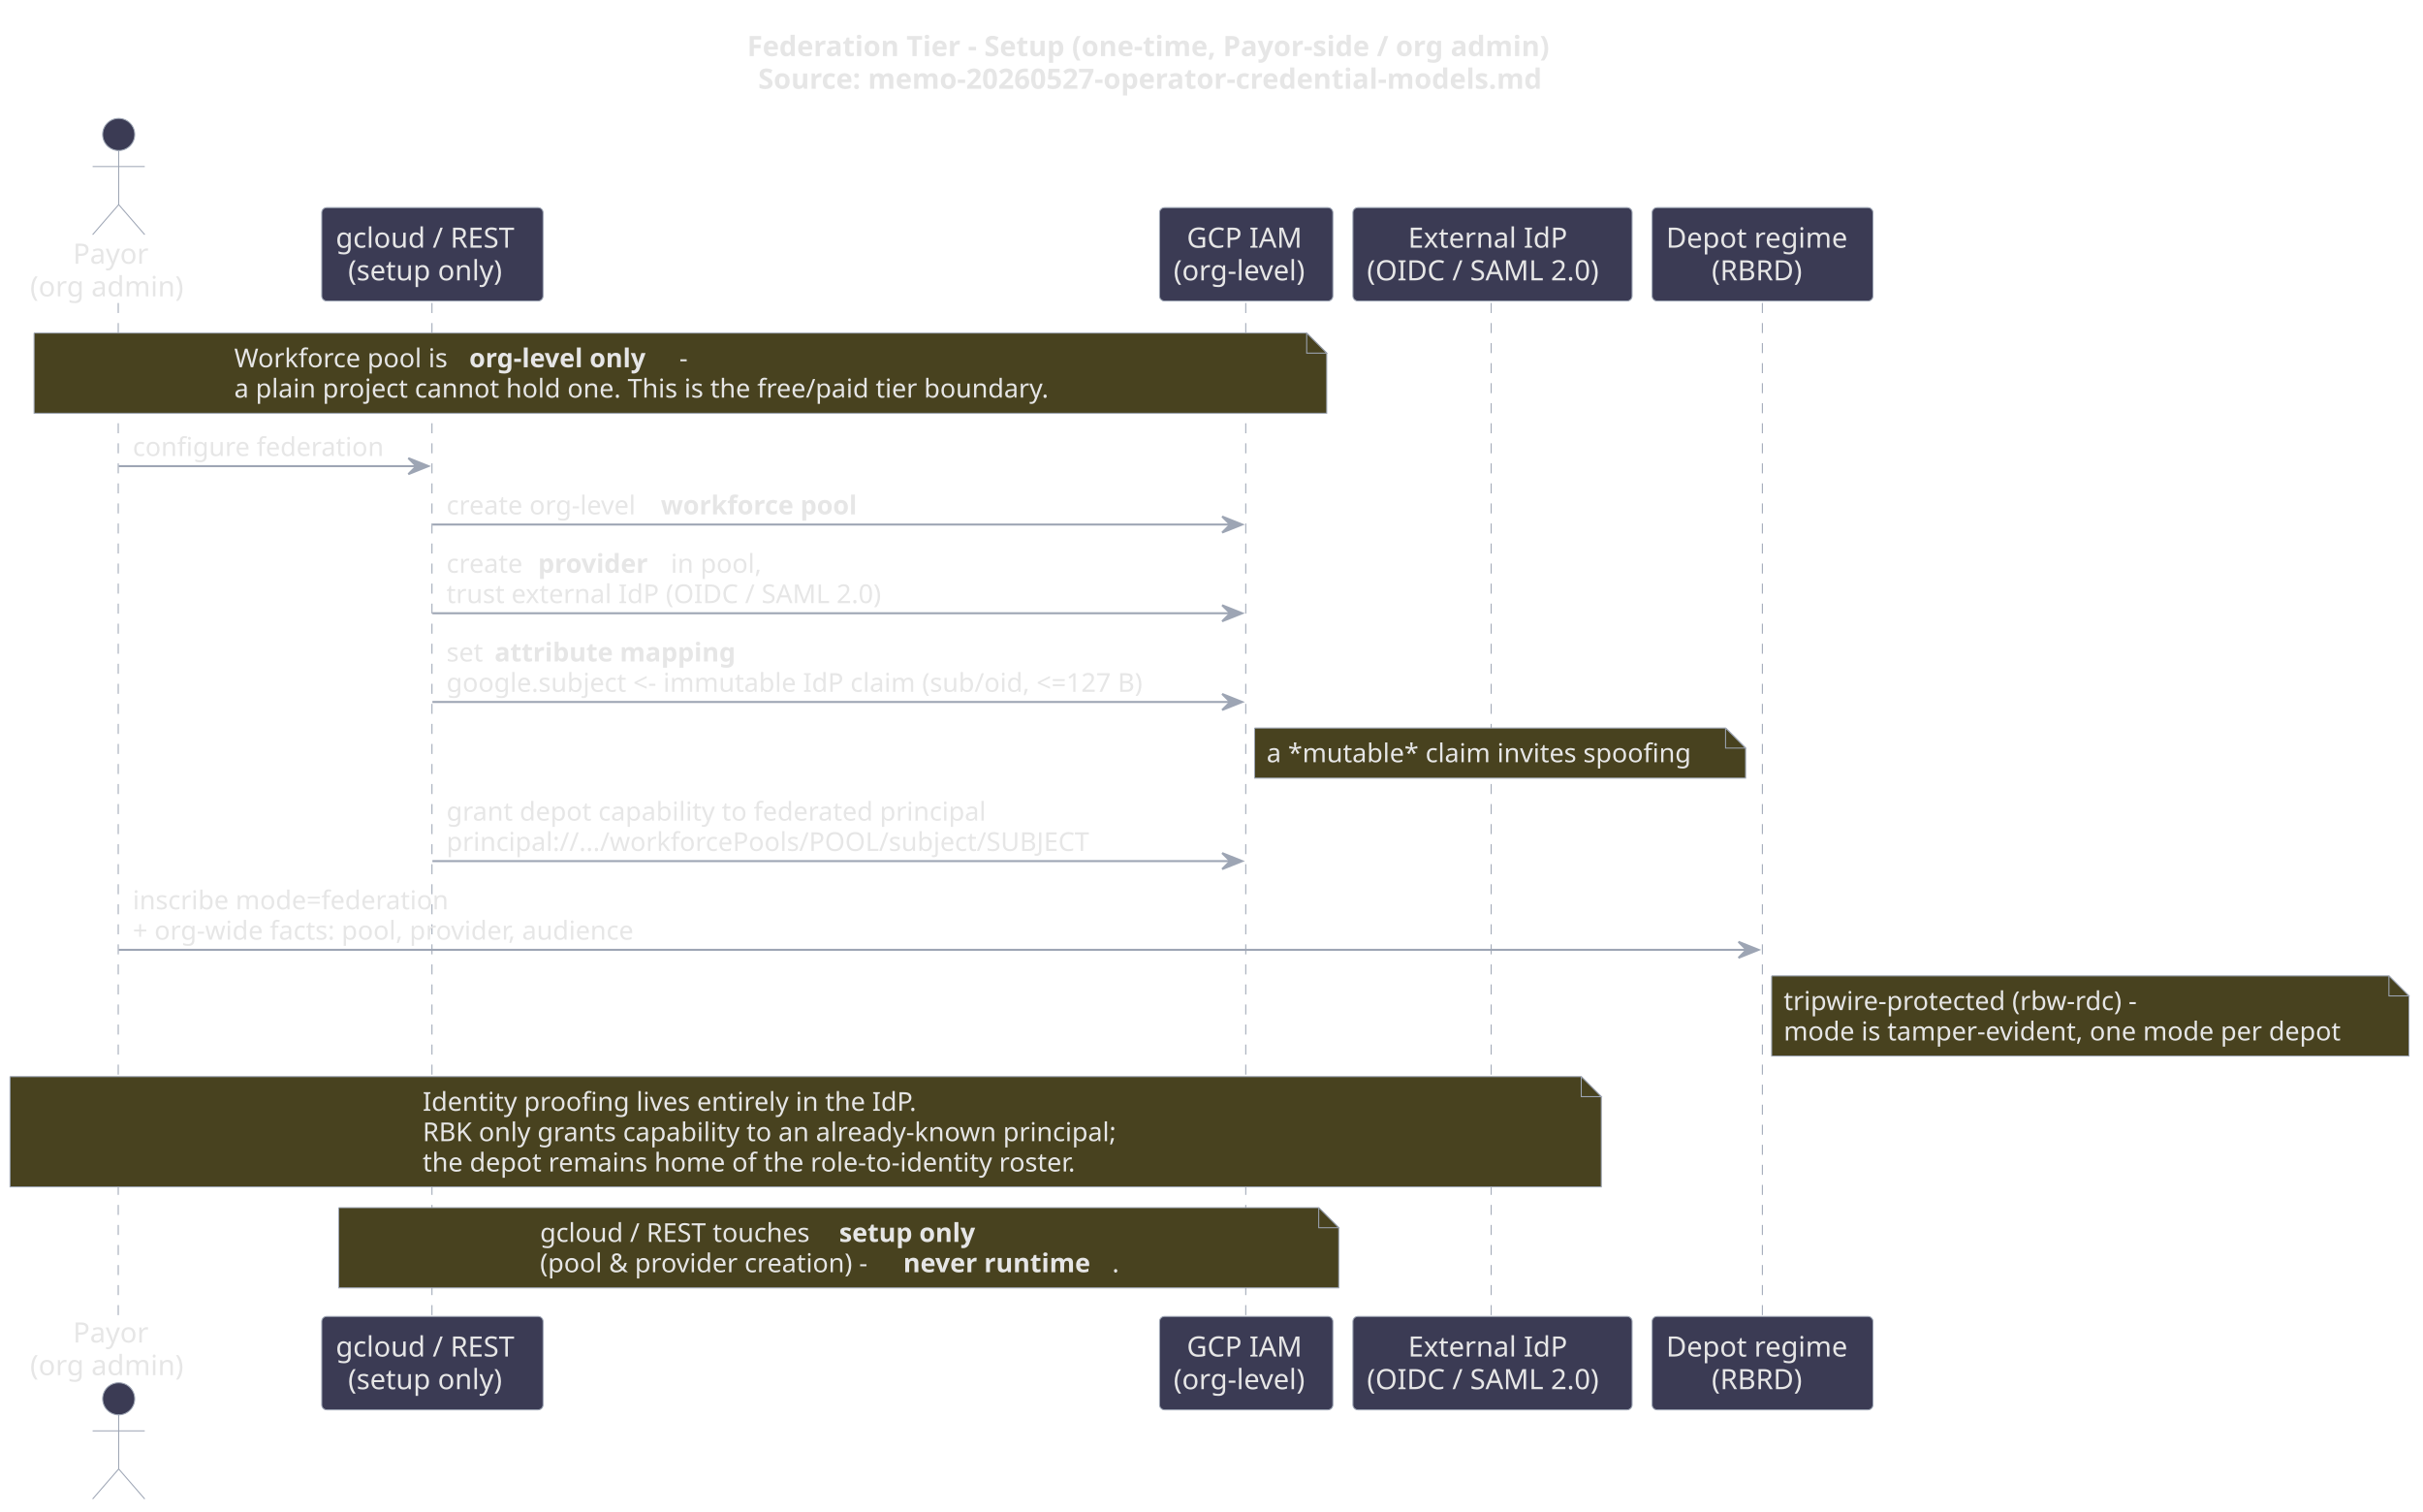
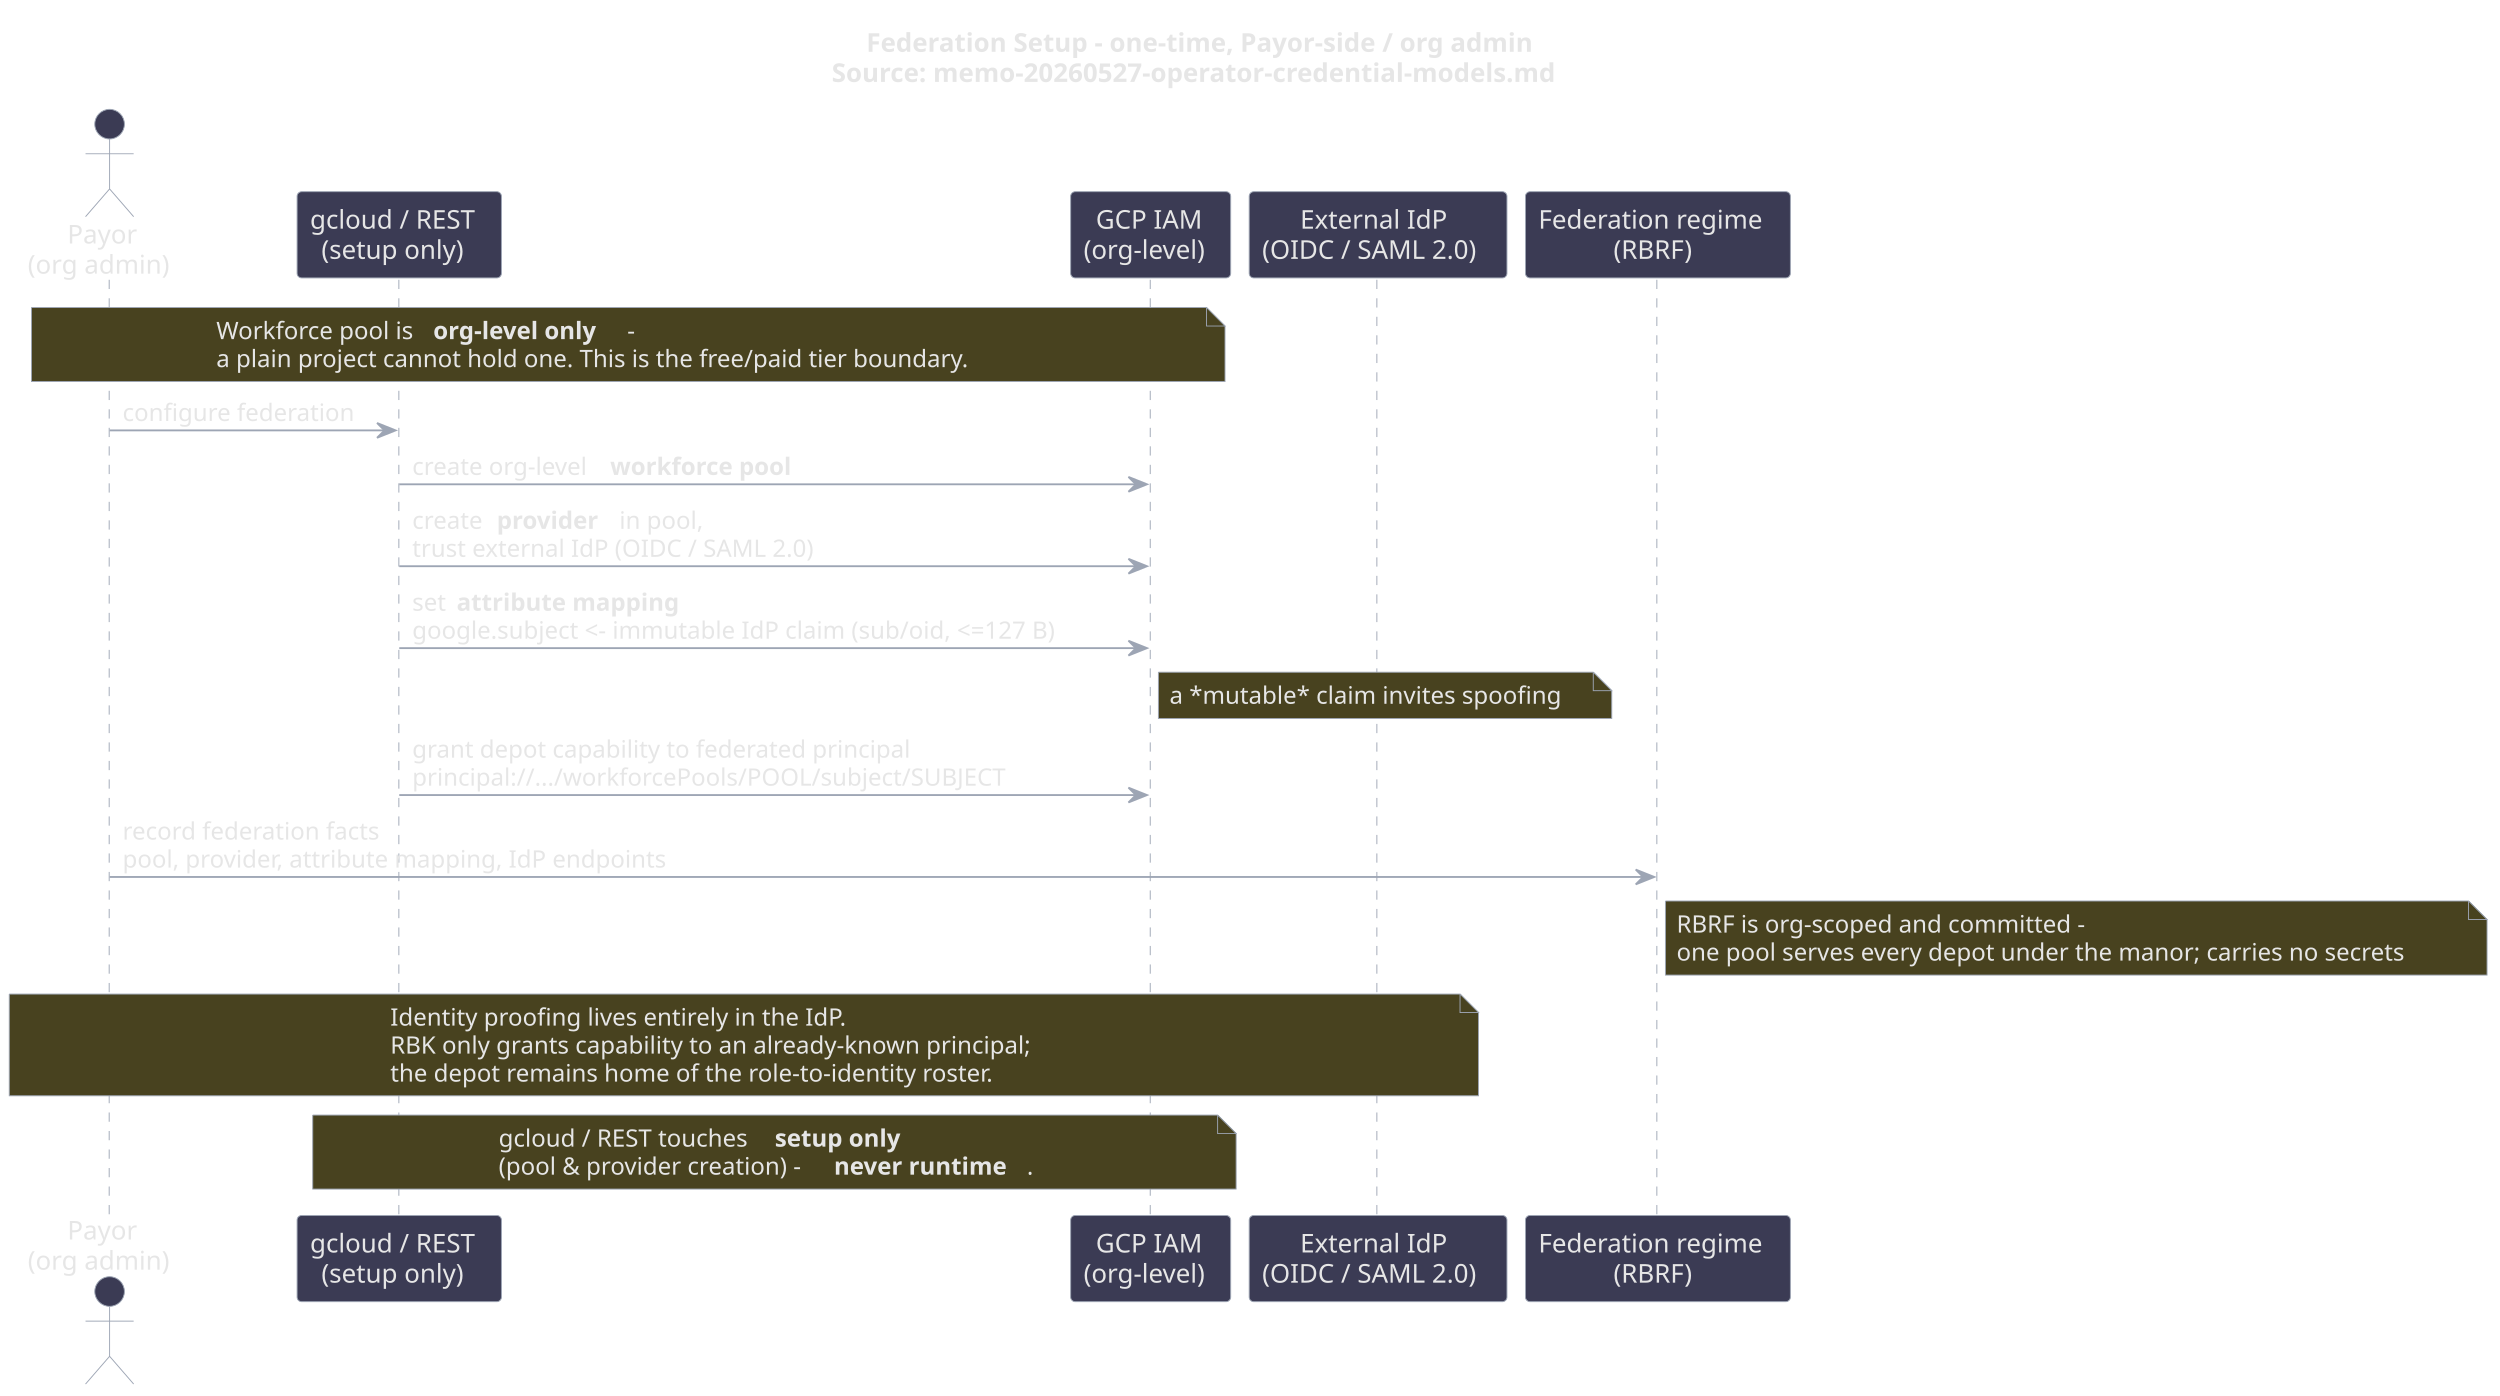
- <svg xmlns="http://www.w3.org/2000/svg" contentStyleType="text/css" data-diagram-type="SEQUENCE" height="754px" preserveAspectRatio="none" style="width:1209px;height:754px;background:transparent;" version="1.1" viewBox="0 0 1209 754" width="1209px" zoomAndPan="magnify">
+ <svg xmlns="http://www.w3.org/2000/svg" contentStyleType="text/css" data-diagram-type="SEQUENCE" height="754px" preserveAspectRatio="none" style="width:1351px;height:754px;background:transparent;" version="1.1" viewBox="0 0 1351 754" width="1351px" zoomAndPan="magnify">
  <defs />
  <g>
-     <text fill="#E6E6E6" font-family="sans-serif" font-size="14" font-weight="bold" lengthAdjust="spacing" textLength="460.688" x="372.799" y="27.995">Federation Tier - Setup (one-time, Payor-side / org admin)</text>
-     <text fill="#E6E6E6" font-family="sans-serif" font-size="14" font-weight="bold" lengthAdjust="spacing" textLength="449.702" x="378.292" y="44.292">Source: memo-20260527-operator-credential-models.md</text>
+     <text fill="#E6E6E6" font-family="sans-serif" font-size="14" font-weight="bold" lengthAdjust="spacing" textLength="412.269" x="468.171" y="27.995">Federation Setup - one-time, Payor-side / org admin</text>
+     <text fill="#E6E6E6" font-family="sans-serif" font-size="14" font-weight="bold" lengthAdjust="spacing" textLength="449.702" x="449.454" y="44.292">Source: memo-20260527-operator-credential-models.md</text>
    <g class="participant-lifeline" data-entity-uid="part1" data-qualified-name="PAYOR" id="part1-lifeline">
      <g>
        <rect fill="#E6E6E6" fill-opacity="0" height="506.656" width="8" x="55.224" y="151.188" />
        <line style="stroke:#9DA5B4;stroke-width:0.5;stroke-dasharray:5,5;" x1="59" x2="59" y1="151.188" y2="657.844" />
      </g>
    </g>
    <g class="participant-lifeline" data-entity-uid="part2" data-qualified-name="SETUP" id="part2-lifeline">
      <g>
        <rect fill="#E6E6E6" fill-opacity="0" height="506.656" width="8" x="211.757" y="151.188" />
        <line style="stroke:#9DA5B4;stroke-width:0.5;stroke-dasharray:5,5;" x1="215.543" x2="215.543" y1="151.188" y2="657.844" />
      </g>
    </g>
    <g class="participant-lifeline" data-entity-uid="part3" data-qualified-name="IAM" id="part3-lifeline">
      <g>
        <rect fill="#E6E6E6" fill-opacity="0" height="506.656" width="8" x="617.822" y="151.188" />
        <line style="stroke:#9DA5B4;stroke-width:0.5;stroke-dasharray:5,5;" x1="621.585" x2="621.585" y1="151.188" y2="657.844" />
      </g>
    </g>
    <g class="participant-lifeline" data-entity-uid="part4" data-qualified-name="IDP" id="part4-lifeline">
      <g>
        <rect fill="#E6E6E6" fill-opacity="0" height="506.656" width="8" x="740.711" y="151.188" />
        <line style="stroke:#9DA5B4;stroke-width:0.5;stroke-dasharray:5,5;" x1="744.06" x2="744.06" y1="151.188" y2="657.844" />
      </g>
    </g>
-     <g class="participant-lifeline" data-entity-uid="part5" data-qualified-name="RBRD" id="part5-lifeline">
+     <g class="participant-lifeline" data-entity-uid="part5" data-qualified-name="RBRF" id="part5-lifeline">
      <g>
-         <rect fill="#E6E6E6" fill-opacity="0" height="506.656" width="8" x="875.453" y="151.188" />
-         <line style="stroke:#9DA5B4;stroke-width:0.5;stroke-dasharray:5,5;" x1="879.362" x2="879.362" y1="151.188" y2="657.844" />
+         <rect fill="#E6E6E6" fill-opacity="0" height="506.656" width="8" x="891.945" y="151.188" />
+         <line style="stroke:#9DA5B4;stroke-width:0.5;stroke-dasharray:5,5;" x1="895.362" x2="895.362" y1="151.188" y2="657.844" />
      </g>
    </g>
    <g class="participant participant-head" data-entity-uid="part1" data-qualified-name="PAYOR" id="part1-head">
      <text fill="#E6E6E6" font-family="sans-serif" font-size="14" lengthAdjust="spacing" textLength="39.628" x="36.41" y="131.589">Payor</text>
      <text fill="#E6E6E6" font-family="sans-serif" font-size="14" lengthAdjust="spacing" textLength="82.448" x="15" y="147.886">(org admin)</text>
      <ellipse cx="59.224" cy="67.094" fill="#3B3B54" rx="8" ry="8" style="stroke:#9DA5B4;stroke-width:0.5;" />
      <path d="M59.224,75.094 L59.224,102.094 M46.224,83.094 L72.224,83.094 M59.224,102.094 L46.224,117.094 M59.224,102.094 L72.224,117.094" fill="none" style="stroke:#9DA5B4;stroke-width:0.5;" />
    </g>
    <g class="participant participant-tail" data-entity-uid="part1" data-qualified-name="PAYOR" id="part1-tail">
      <text fill="#E6E6E6" font-family="sans-serif" font-size="14" lengthAdjust="spacing" textLength="39.628" x="36.41" y="669.839">Payor</text>
      <text fill="#E6E6E6" font-family="sans-serif" font-size="14" lengthAdjust="spacing" textLength="82.448" x="15" y="686.136">(org admin)</text>
      <ellipse cx="59.224" cy="697.938" fill="#3B3B54" rx="8" ry="8" style="stroke:#9DA5B4;stroke-width:0.5;" />
      <path d="M59.224,705.938 L59.224,732.938 M46.224,713.938 L72.224,713.938 M59.224,732.938 L46.224,747.938 M59.224,732.938 L72.224,747.938" fill="none" style="stroke:#9DA5B4;stroke-width:0.5;" />
    </g>
    <g class="participant participant-head" data-entity-uid="part2" data-qualified-name="SETUP" id="part2-head">
      <rect fill="#3B3B54" height="46.594" rx="2.5" ry="2.5" style="stroke:#9DA5B4;stroke-width:0.5;" width="110.428" x="160.543" y="103.594" />
      <text fill="#E6E6E6" font-family="sans-serif" font-size="14" lengthAdjust="spacing" textLength="96.428" x="167.543" y="123.589">gcloud / REST</text>
      <text fill="#E6E6E6" font-family="sans-serif" font-size="14" lengthAdjust="spacing" textLength="84.144" x="173.685" y="139.886">(setup only)</text>
    </g>
    <g class="participant participant-tail" data-entity-uid="part2" data-qualified-name="SETUP" id="part2-tail">
      <rect fill="#3B3B54" height="46.594" rx="2.5" ry="2.5" style="stroke:#9DA5B4;stroke-width:0.5;" width="110.428" x="160.543" y="656.844" />
      <text fill="#E6E6E6" font-family="sans-serif" font-size="14" lengthAdjust="spacing" textLength="96.428" x="167.543" y="676.839">gcloud / REST</text>
      <text fill="#E6E6E6" font-family="sans-serif" font-size="14" lengthAdjust="spacing" textLength="84.144" x="173.685" y="693.136">(setup only)</text>
    </g>
    <g class="participant participant-head" data-entity-uid="part3" data-qualified-name="IAM" id="part3-head">
      <rect fill="#3B3B54" height="46.594" rx="2.5" ry="2.5" style="stroke:#9DA5B4;stroke-width:0.5;" width="86.475" x="578.585" y="103.594" />
      <text fill="#E6E6E6" font-family="sans-serif" font-size="14" lengthAdjust="spacing" textLength="59.302" x="592.171" y="123.589">GCP IAM</text>
      <text fill="#E6E6E6" font-family="sans-serif" font-size="14" lengthAdjust="spacing" textLength="72.475" x="585.585" y="139.886">(org-level)</text>
    </g>
    <g class="participant participant-tail" data-entity-uid="part3" data-qualified-name="IAM" id="part3-tail">
      <rect fill="#3B3B54" height="46.594" rx="2.5" ry="2.5" style="stroke:#9DA5B4;stroke-width:0.5;" width="86.475" x="578.585" y="656.844" />
      <text fill="#E6E6E6" font-family="sans-serif" font-size="14" lengthAdjust="spacing" textLength="59.302" x="592.171" y="676.839">GCP IAM</text>
      <text fill="#E6E6E6" font-family="sans-serif" font-size="14" lengthAdjust="spacing" textLength="72.475" x="585.585" y="693.136">(org-level)</text>
    </g>
    <g class="participant participant-head" data-entity-uid="part4" data-qualified-name="IDP" id="part4-head">
      <rect fill="#3B3B54" height="46.594" rx="2.5" ry="2.5" style="stroke:#9DA5B4;stroke-width:0.5;" width="139.303" x="675.06" y="103.594" />
      <text fill="#E6E6E6" font-family="sans-serif" font-size="14" lengthAdjust="spacing" textLength="84.239" x="702.591" y="123.589">External IdP</text>
      <text fill="#E6E6E6" font-family="sans-serif" font-size="14" lengthAdjust="spacing" textLength="125.303" x="682.06" y="139.886">(OIDC / SAML 2.0)</text>
    </g>
    <g class="participant participant-tail" data-entity-uid="part4" data-qualified-name="IDP" id="part4-tail">
      <rect fill="#3B3B54" height="46.594" rx="2.5" ry="2.5" style="stroke:#9DA5B4;stroke-width:0.5;" width="139.303" x="675.06" y="656.844" />
      <text fill="#E6E6E6" font-family="sans-serif" font-size="14" lengthAdjust="spacing" textLength="84.239" x="702.591" y="676.839">External IdP</text>
      <text fill="#E6E6E6" font-family="sans-serif" font-size="14" lengthAdjust="spacing" textLength="125.303" x="682.06" y="693.136">(OIDC / SAML 2.0)</text>
    </g>
-     <g class="participant participant-head" data-entity-uid="part5" data-qualified-name="RBRD" id="part5-head">
-       <rect fill="#3B3B54" height="46.594" rx="2.5" ry="2.5" style="stroke:#9DA5B4;stroke-width:0.5;" width="110.182" x="824.362" y="103.594" />
-       <text fill="#E6E6E6" font-family="sans-serif" font-size="14" lengthAdjust="spacing" textLength="96.182" x="831.362" y="123.589">Depot regime</text>
-       <text fill="#E6E6E6" font-family="sans-serif" font-size="14" lengthAdjust="spacing" textLength="50.764" x="854.071" y="139.886">(RBRD)</text>
+     <g class="participant participant-head" data-entity-uid="part5" data-qualified-name="RBRF" id="part5-head">
+       <rect fill="#3B3B54" height="46.594" rx="2.5" ry="2.5" style="stroke:#9DA5B4;stroke-width:0.5;" width="143.165" x="824.362" y="103.594" />
+       <text fill="#E6E6E6" font-family="sans-serif" font-size="14" lengthAdjust="spacing" textLength="129.165" x="831.362" y="123.589">Federation regime</text>
+       <text fill="#E6E6E6" font-family="sans-serif" font-size="14" lengthAdjust="spacing" textLength="48.036" x="871.927" y="139.886">(RBRF)</text>
    </g>
-     <g class="participant participant-tail" data-entity-uid="part5" data-qualified-name="RBRD" id="part5-tail">
-       <rect fill="#3B3B54" height="46.594" rx="2.5" ry="2.5" style="stroke:#9DA5B4;stroke-width:0.5;" width="110.182" x="824.362" y="656.844" />
-       <text fill="#E6E6E6" font-family="sans-serif" font-size="14" lengthAdjust="spacing" textLength="96.182" x="831.362" y="676.839">Depot regime</text>
-       <text fill="#E6E6E6" font-family="sans-serif" font-size="14" lengthAdjust="spacing" textLength="50.764" x="854.071" y="693.136">(RBRD)</text>
+     <g class="participant participant-tail" data-entity-uid="part5" data-qualified-name="RBRF" id="part5-tail">
+       <rect fill="#3B3B54" height="46.594" rx="2.5" ry="2.5" style="stroke:#9DA5B4;stroke-width:0.5;" width="143.165" x="824.362" y="656.844" />
+       <text fill="#E6E6E6" font-family="sans-serif" font-size="14" lengthAdjust="spacing" textLength="129.165" x="831.362" y="676.839">Federation regime</text>
+       <text fill="#E6E6E6" font-family="sans-serif" font-size="14" lengthAdjust="spacing" textLength="48.036" x="871.927" y="693.136">(RBRF)</text>
    </g>
    <path d="M17,166.188 L17,206.188 L662,206.188 L662,176.188 L652,166.188 L17,166.188" fill="#48421F" style="stroke:#9DA5B4;stroke-width:0.5;" />
    <path d="M652,166.188 L652,176.188 L662,176.188 L652,166.188" fill="#48421F" style="stroke:#9DA5B4;stroke-width:0.5;" />
    <text fill="#E6E6E6" font-family="sans-serif" font-size="13" lengthAdjust="spacing" textLength="113.122" x="116.87" y="183.254">Workforce pool is</text>
    <text fill="#E6E6E6" font-family="sans-serif" font-size="13" font-weight="bold" lengthAdjust="spacing" textLength="100.706" x="234.124" y="183.254">org-level only</text>
    <text fill="#E6E6E6" font-family="sans-serif" font-size="13" lengthAdjust="spacing" textLength="4.691" x="338.962" y="183.254">-</text>
    <text fill="#E6E6E6" font-family="sans-serif" font-size="13" lengthAdjust="spacing" textLength="436.319" x="116.87" y="198.387">a plain project cannot hold one. This is the free/paid tier boundary.</text>
    <g class="message" data-entity-1="part1" data-entity-2="part2" id="msg1">
      <polygon fill="#9DA5B4" points="203.757,228.586,213.757,232.586,203.757,236.586,207.757,232.586" style="stroke:#9DA5B4;stroke-width:1;" />
      <line style="stroke:#9DA5B4;stroke-width:1;" x1="59.224" x2="209.757" y1="232.586" y2="232.586" />
      <text fill="#E6E6E6" font-family="sans-serif" font-size="13" lengthAdjust="spacing" textLength="132.533" x="66.224" y="227.52">configure federation</text>
    </g>
    <g class="message" data-entity-1="part2" data-entity-2="part3" id="msg2">
      <polygon fill="#9DA5B4" points="609.822,257.719,619.822,261.719,609.822,265.719,613.822,261.719" style="stroke:#9DA5B4;stroke-width:1;" />
      <line style="stroke:#9DA5B4;stroke-width:1;" x1="215.757" x2="615.822" y1="261.719" y2="261.719" />
      <text fill="#E6E6E6" font-family="sans-serif" font-size="13" lengthAdjust="spacing" textLength="102.838" x="222.757" y="256.653">create org-level</text>
      <text fill="#E6E6E6" font-family="sans-serif" font-size="13" font-weight="bold" lengthAdjust="spacing" textLength="109.668" x="329.728" y="256.653">workforce pool</text>
    </g>
    <g class="message" data-entity-1="part2" data-entity-2="part3" id="msg3">
      <polygon fill="#9DA5B4" points="609.822,301.984,619.822,305.984,609.822,309.984,613.822,305.984" style="stroke:#9DA5B4;stroke-width:1;" />
      <line style="stroke:#9DA5B4;stroke-width:1;" x1="215.757" x2="615.822" y1="305.984" y2="305.984" />
      <text fill="#E6E6E6" font-family="sans-serif" font-size="13" lengthAdjust="spacing" textLength="41.552" x="222.757" y="285.786">create</text>
      <text fill="#E6E6E6" font-family="sans-serif" font-size="13" font-weight="bold" lengthAdjust="spacing" textLength="62.112" x="268.441" y="285.786">provider</text>
      <text fill="#E6E6E6" font-family="sans-serif" font-size="13" lengthAdjust="spacing" textLength="47.887" x="334.685" y="285.786">in pool,</text>
      <text fill="#E6E6E6" font-family="sans-serif" font-size="13" lengthAdjust="spacing" textLength="233.175" x="222.757" y="300.918">trust external IdP (OIDC / SAML 2.0)</text>
    </g>
    <g class="message" data-entity-1="part2" data-entity-2="part3" id="msg4">
      <polygon fill="#9DA5B4" points="609.822,346.25,619.822,350.25,609.822,354.25,613.822,350.25" style="stroke:#9DA5B4;stroke-width:1;" />
      <line style="stroke:#9DA5B4;stroke-width:1;" x1="215.757" x2="615.822" y1="350.25" y2="350.25" />
      <text fill="#E6E6E6" font-family="sans-serif" font-size="13" lengthAdjust="spacing" textLength="19.868" x="222.757" y="330.051">set</text>
      <text fill="#E6E6E6" font-family="sans-serif" font-size="13" font-weight="bold" lengthAdjust="spacing" textLength="134.132" x="246.757" y="330.051">attribute mapping</text>
      <text fill="#E6E6E6" font-family="sans-serif" font-size="13" lengthAdjust="spacing" textLength="382.065" x="222.757" y="345.184">google.subject &lt;- immutable IdP claim (sub/oid, &lt;=127 B)</text>
    </g>
    <path d="M626,363.25 L626,388.25 L871,388.25 L871,373.25 L861,363.25 L626,363.25" fill="#48421F" style="stroke:#9DA5B4;stroke-width:0.5;" />
    <path d="M861,363.25 L861,373.25 L871,373.25 L861,363.25" fill="#48421F" style="stroke:#9DA5B4;stroke-width:0.5;" />
    <text fill="#E6E6E6" font-family="sans-serif" font-size="13" lengthAdjust="spacing" textLength="224.961" x="632" y="380.317">a *mutable* claim invites spoofing</text>
    <g class="message" data-entity-1="part2" data-entity-2="part3" id="msg5">
      <polygon fill="#9DA5B4" points="609.822,425.648,619.822,429.648,609.822,433.648,613.822,429.648" style="stroke:#9DA5B4;stroke-width:1;" />
      <line style="stroke:#9DA5B4;stroke-width:1;" x1="215.757" x2="615.822" y1="429.648" y2="429.648" />
      <text fill="#E6E6E6" font-family="sans-serif" font-size="13" lengthAdjust="spacing" textLength="288.894" x="222.757" y="409.45">grant depot capability to federated principal</text>
      <text fill="#E6E6E6" font-family="sans-serif" font-size="13" lengthAdjust="spacing" textLength="336.121" x="222.757" y="424.582">principal://.../workforcePools/POOL/subject/SUBJECT</text>
    </g>
    <g class="message" data-entity-1="part1" data-entity-2="part5" id="msg6">
-       <polygon fill="#9DA5B4" points="867.453,469.914,877.453,473.914,867.453,477.914,871.453,473.914" style="stroke:#9DA5B4;stroke-width:1;" />
-       <line style="stroke:#9DA5B4;stroke-width:1;" x1="59.224" x2="873.453" y1="473.914" y2="473.914" />
-       <text fill="#E6E6E6" font-family="sans-serif" font-size="13" lengthAdjust="spacing" textLength="169.908" x="66.224" y="453.715">inscribe mode=federation</text>
-       <text fill="#E6E6E6" font-family="sans-serif" font-size="13" lengthAdjust="spacing" textLength="274.168" x="66.224" y="468.848">+ org-wide facts: pool, provider, audience</text>
+       <polygon fill="#9DA5B4" points="883.945,469.914,893.945,473.914,883.945,477.914,887.945,473.914" style="stroke:#9DA5B4;stroke-width:1;" />
+       <line style="stroke:#9DA5B4;stroke-width:1;" x1="59.224" x2="889.945" y1="473.914" y2="473.914" />
+       <text fill="#E6E6E6" font-family="sans-serif" font-size="13" lengthAdjust="spacing" textLength="148.903" x="66.224" y="453.715">record federation facts</text>
+       <text fill="#E6E6E6" font-family="sans-serif" font-size="13" lengthAdjust="spacing" textLength="313.562" x="66.224" y="468.848">pool, provider, attribute mapping, IdP endpoints</text>
    </g>
-     <path d="M884,486.914 L884,526.914 L1202,526.914 L1202,496.914 L1192,486.914 L884,486.914" fill="#48421F" style="stroke:#9DA5B4;stroke-width:0.5;" />
-     <path d="M1192,486.914 L1192,496.914 L1202,496.914 L1192,486.914" fill="#48421F" style="stroke:#9DA5B4;stroke-width:0.5;" />
-     <text fill="#E6E6E6" font-family="sans-serif" font-size="13" lengthAdjust="spacing" textLength="190.487" x="890" y="503.981">tripwire-protected (rbw-rdc) -</text>
-     <text fill="#E6E6E6" font-family="sans-serif" font-size="13" lengthAdjust="spacing" textLength="297.286" x="890" y="519.114">mode is tamper-evident, one mode per depot</text>
+     <path d="M900,486.914 L900,526.914 L1344,526.914 L1344,496.914 L1334,486.914 L900,486.914" fill="#48421F" style="stroke:#9DA5B4;stroke-width:0.5;" />
+     <path d="M1334,486.914 L1334,496.914 L1344,496.914 L1334,486.914" fill="#48421F" style="stroke:#9DA5B4;stroke-width:0.5;" />
+     <text fill="#E6E6E6" font-family="sans-serif" font-size="13" lengthAdjust="spacing" textLength="237.758" x="906" y="503.981">RBRF is org-scoped and committed -</text>
+     <text fill="#E6E6E6" font-family="sans-serif" font-size="13" lengthAdjust="spacing" textLength="423.611" x="906" y="519.114">one pool serves every depot under the manor; carries no secrets</text>
    <path d="M5,537.18 L5,592.18 L799,592.18 L799,547.18 L789,537.18 L5,537.18" fill="#48421F" style="stroke:#9DA5B4;stroke-width:0.5;" />
    <path d="M789,537.18 L789,547.18 L799,547.18 L789,537.18" fill="#48421F" style="stroke:#9DA5B4;stroke-width:0.5;" />
    <text fill="#E6E6E6" font-family="sans-serif" font-size="13" lengthAdjust="spacing" textLength="265.326" x="210.895" y="554.247">Identity proofing lives entirely in the IdP.</text>
    <text fill="#E6E6E6" font-family="sans-serif" font-size="13" lengthAdjust="spacing" textLength="373.572" x="210.895" y="569.379">RBK only grants capability to an already-known principal;</text>
    <text fill="#E6E6E6" font-family="sans-serif" font-size="13" lengthAdjust="spacing" textLength="350.714" x="210.895" y="584.512">the depot remains home of the role-to-identity roster.</text>
    <path d="M169,602.578 L169,642.578 L668,642.578 L668,612.578 L658,602.578 L169,602.578" fill="#48421F" style="stroke:#9DA5B4;stroke-width:0.5;" />
    <path d="M658,602.578 L658,612.578 L668,612.578 L658,602.578" fill="#48421F" style="stroke:#9DA5B4;stroke-width:0.5;" />
    <text fill="#E6E6E6" font-family="sans-serif" font-size="13" lengthAdjust="spacing" textLength="145.12" x="269.459" y="619.645">gcloud / REST touches</text>
    <text fill="#E6E6E6" font-family="sans-serif" font-size="13" font-weight="bold" lengthAdjust="spacing" textLength="76.972" x="418.711" y="619.645">setup only</text>
    <text fill="#E6E6E6" font-family="sans-serif" font-size="13" lengthAdjust="spacing" textLength="177.081" x="269.459" y="634.778">(pool &amp; provider creation) -</text>
    <text fill="#E6E6E6" font-family="sans-serif" font-size="13" font-weight="bold" lengthAdjust="spacing" textLength="104.254" x="450.672" y="634.778">never runtime</text>
    <text fill="#E6E6E6" font-family="sans-serif" font-size="13" lengthAdjust="spacing" textLength="4.132" x="554.926" y="634.778">.</text>
  </g>
</svg>
